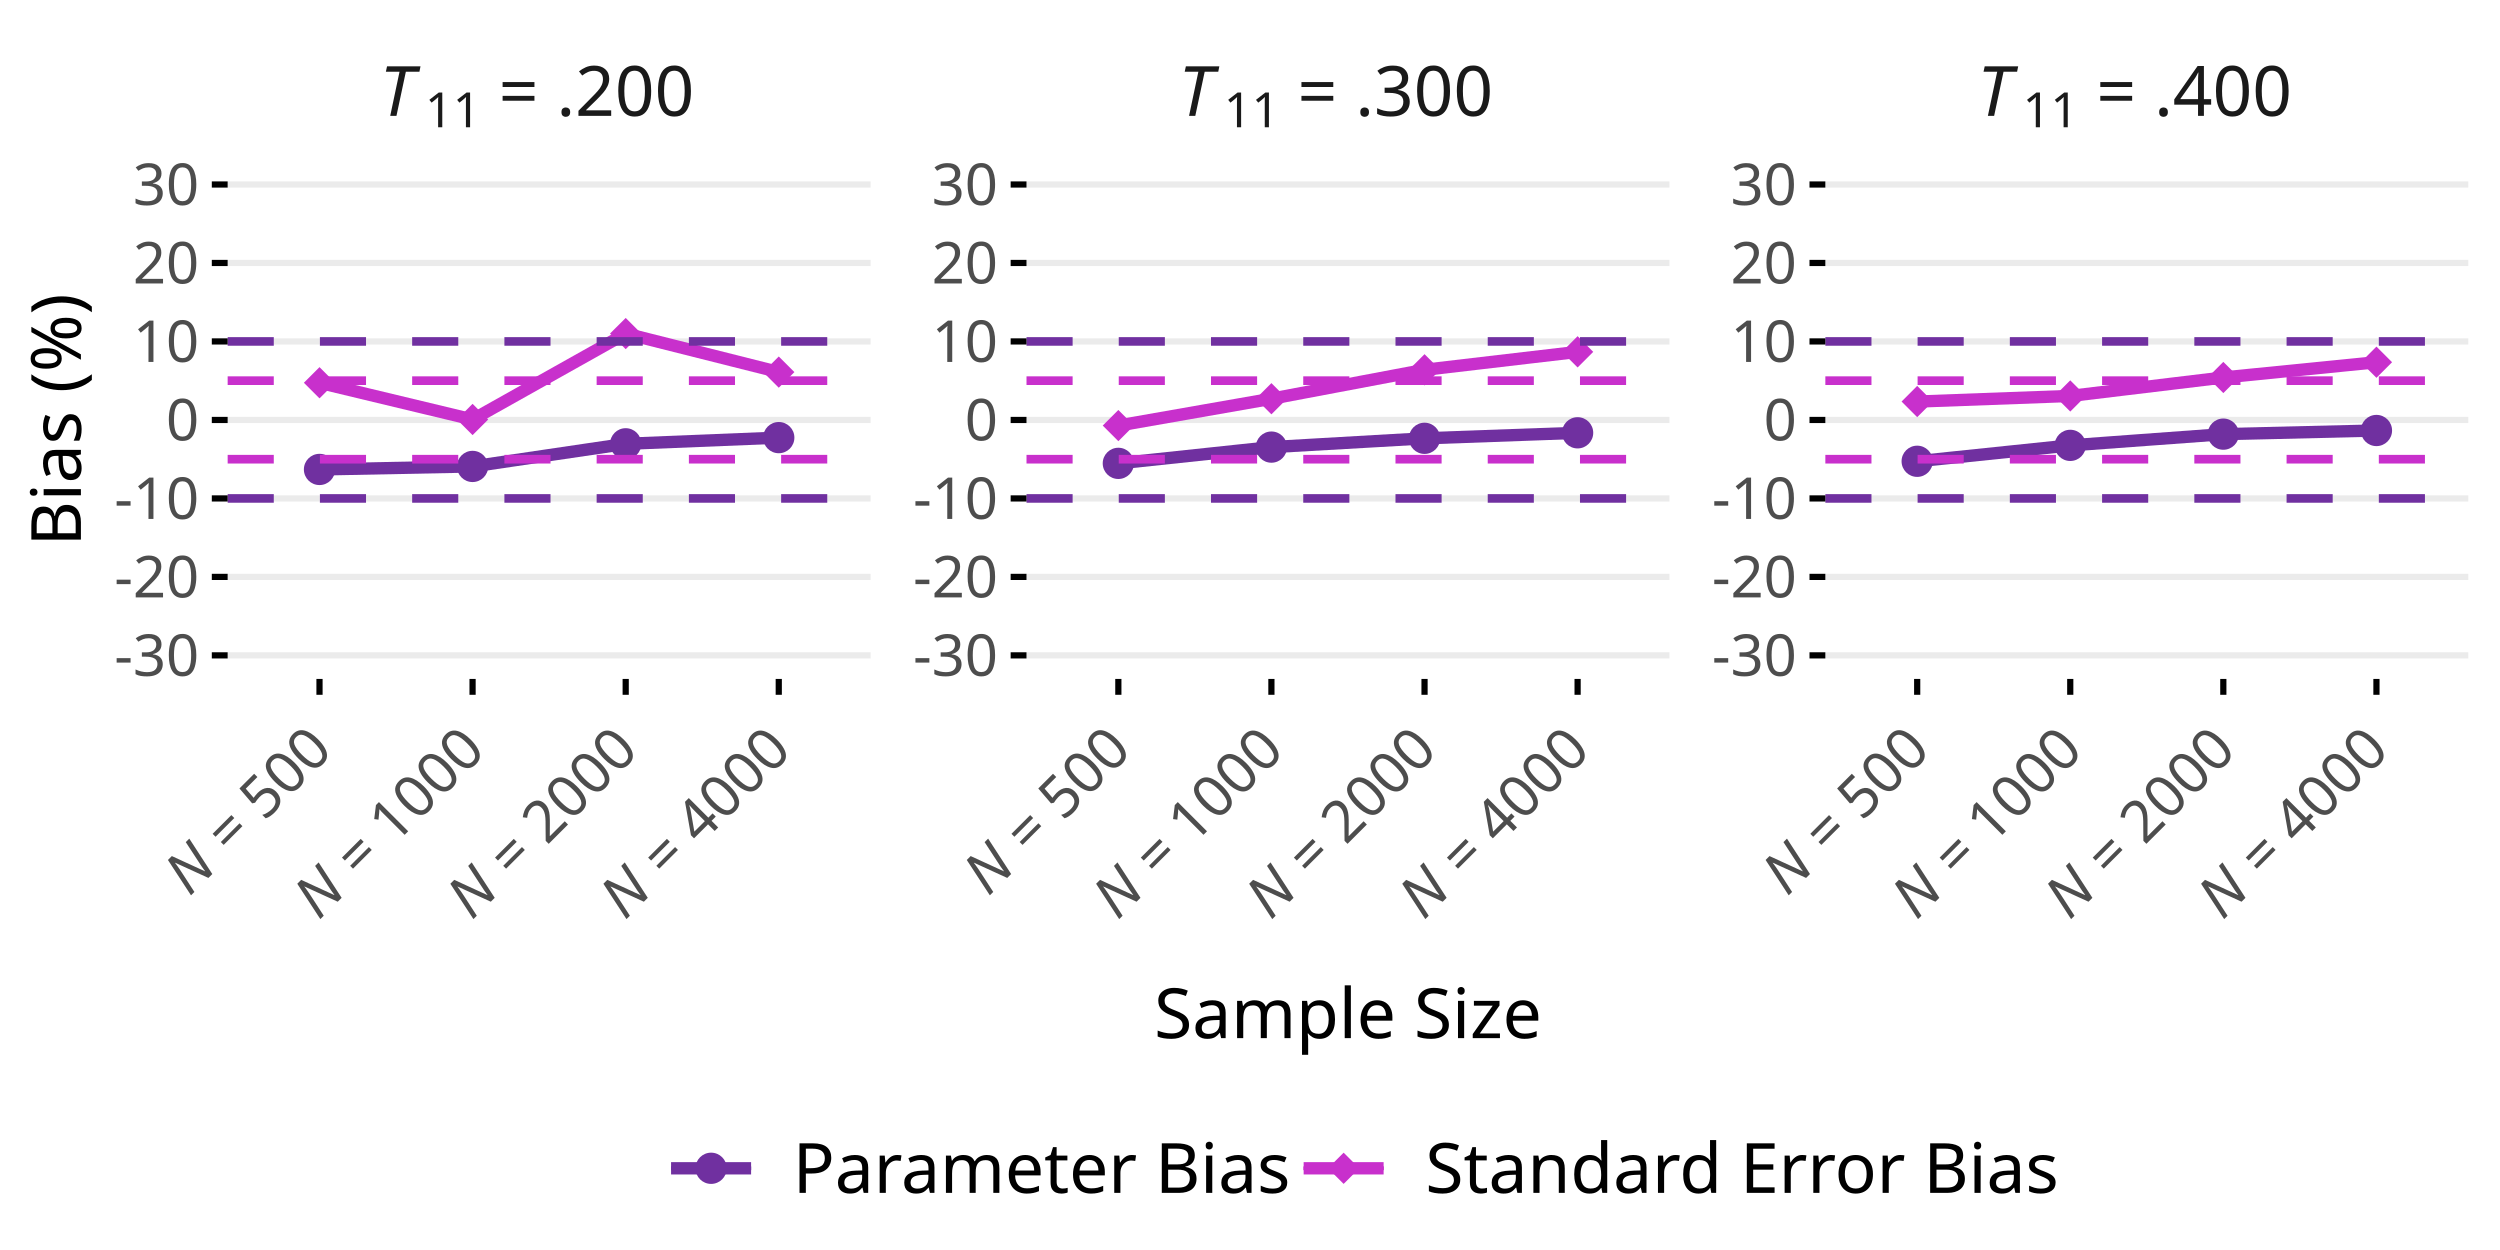
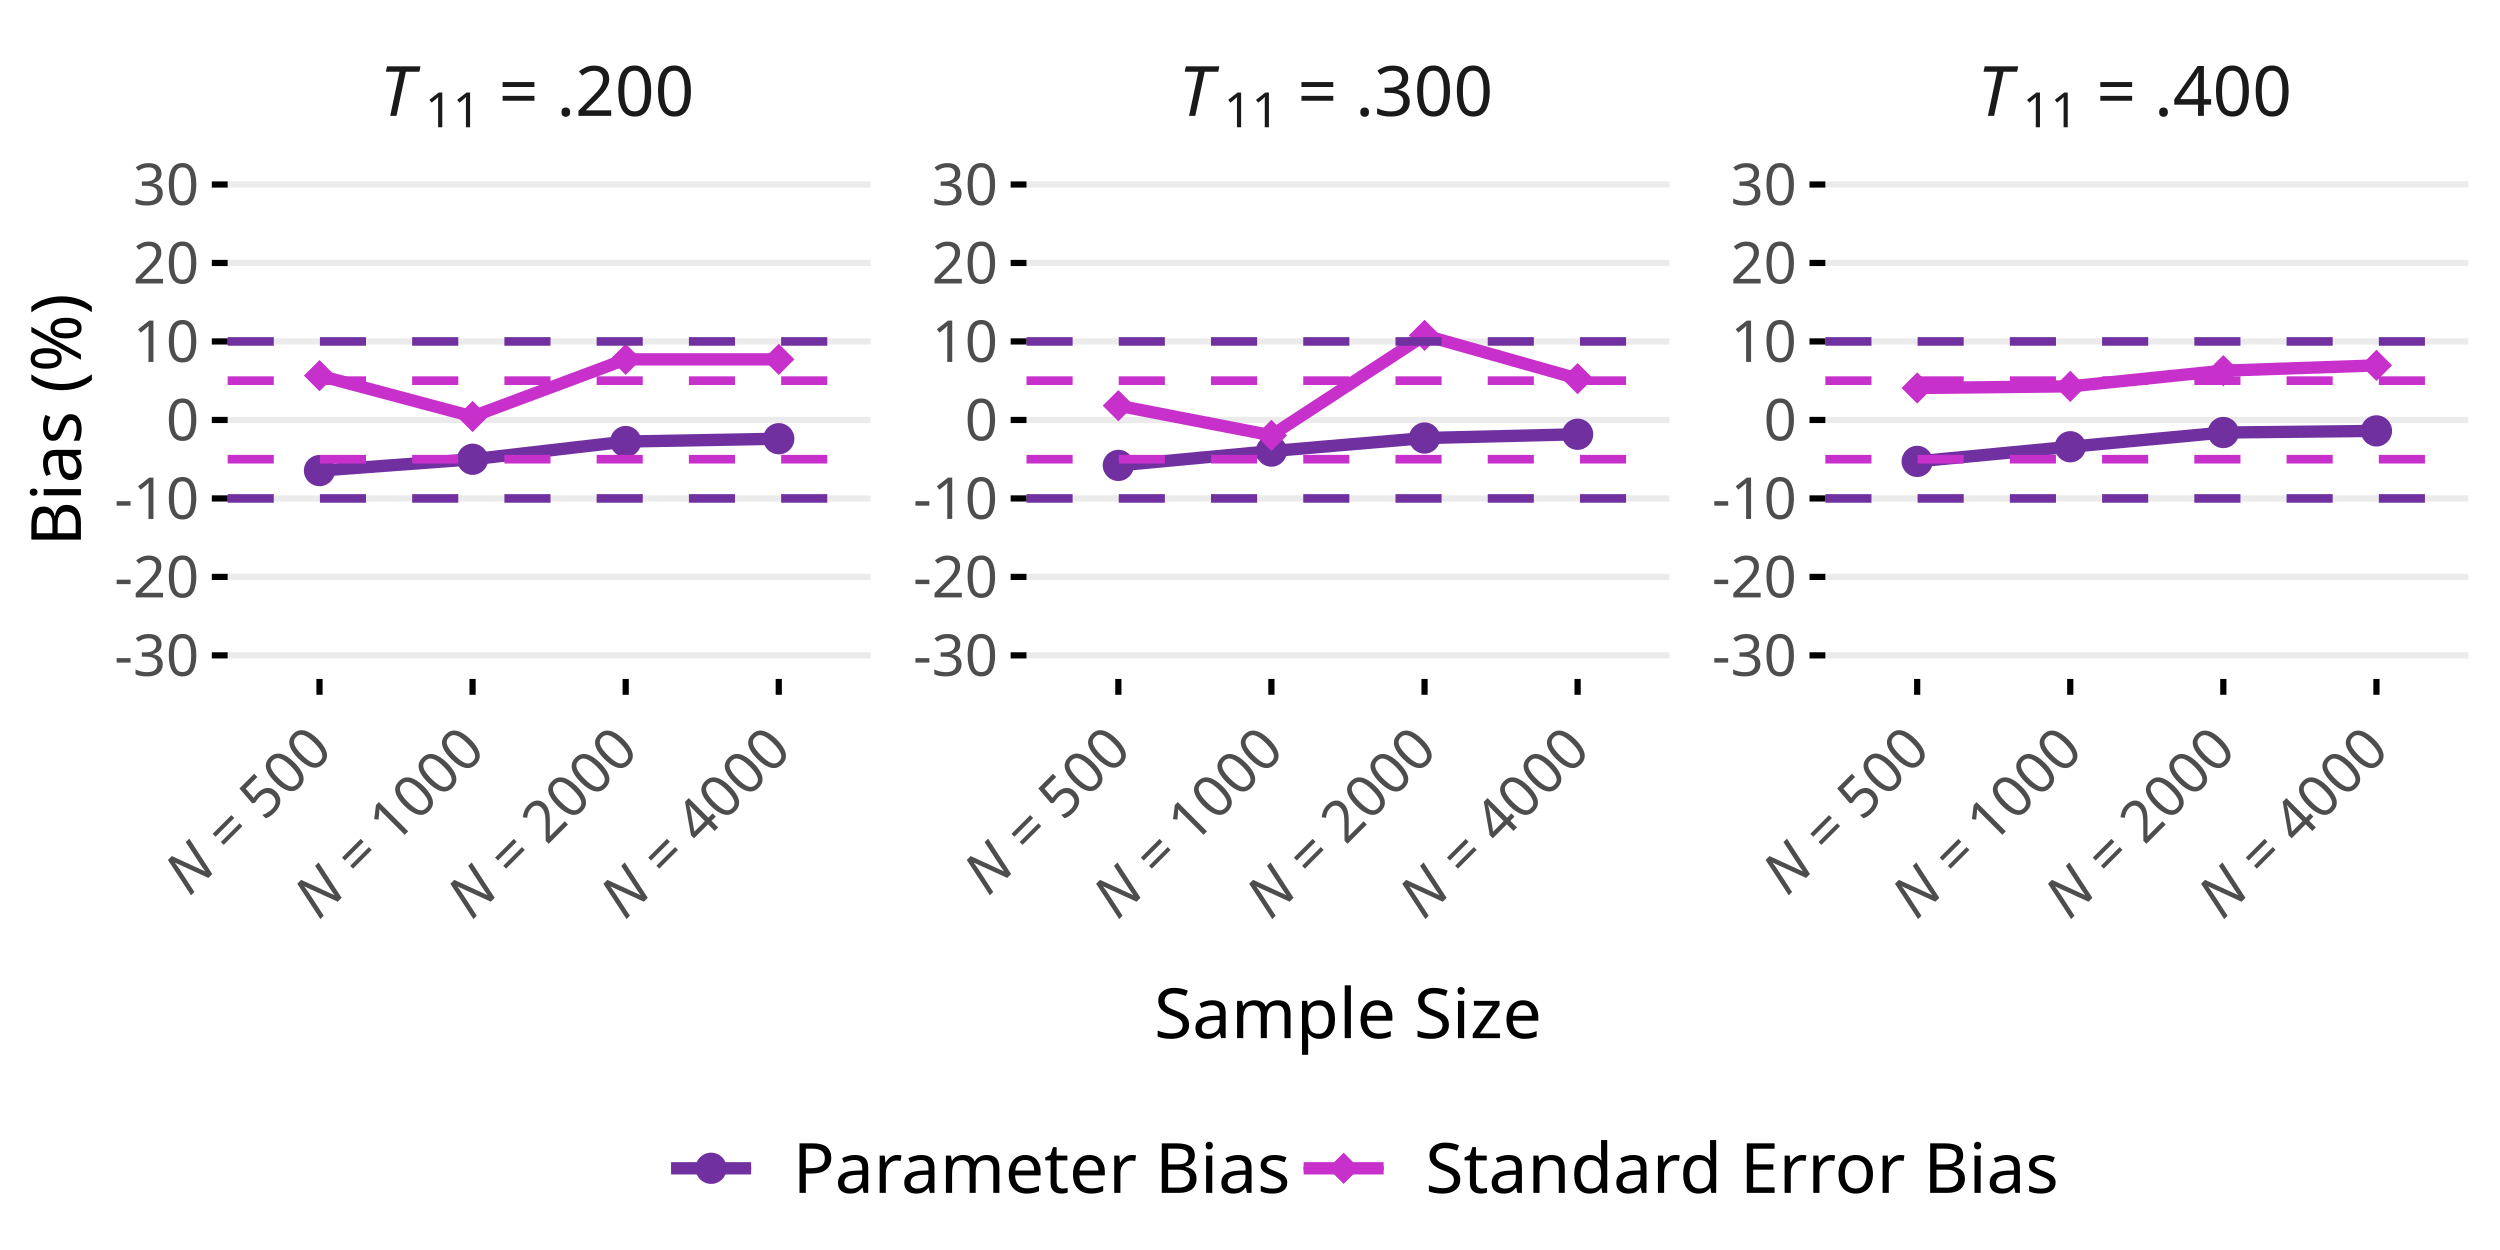
<svg xmlns="http://www.w3.org/2000/svg" class="svglite" width="432.00pt" height="216.00pt" viewBox="0 0 432.00 216.00">
  <defs>
    <style type="text/css">
    .svglite line, .svglite polyline, .svglite polygon, .svglite path, .svglite rect, .svglite circle {
      fill: none;
      stroke: #000000;
      stroke-linecap: round;
      stroke-linejoin: round;
      stroke-miterlimit: 10.00;
    }
    .svglite text {
      white-space: pre;
    }
  </style>
  </defs>
  <rect width="100%" height="100%" style="stroke: none; fill: none;" />
  <defs>
    <clipPath id="cpMC4wMHw0MzIuMDB8MC4wMHwyMTYuMDA=">
      <rect x="0.00" y="0.00" width="432.00" height="216.00" />
    </clipPath>
  </defs>
  <g clip-path="url(#cpMC4wMHw0MzIuMDB8MC4wMHwyMTYuMDA=)">
</g>
  <defs>
    <clipPath id="cpMzkuMzR8MTUwLjQ0fDI3LjgxfDExNy4zMg==">
      <rect x="39.34" y="27.81" width="111.10" height="89.50" />
    </clipPath>
  </defs>
  <g clip-path="url(#cpMzkuMzR8MTUwLjQ0fDI3LjgxfDExNy4zMg==)">
    <polyline points="39.34,113.25 150.44,113.25 " style="stroke-width: 1.07; stroke: #EBEBEB; stroke-linecap: butt;" />
    <polyline points="39.34,99.69 150.44,99.69 " style="stroke-width: 1.07; stroke: #EBEBEB; stroke-linecap: butt;" />
    <polyline points="39.34,86.13 150.44,86.13 " style="stroke-width: 1.07; stroke: #EBEBEB; stroke-linecap: butt;" />
    <polyline points="39.34,72.57 150.44,72.57 " style="stroke-width: 1.07; stroke: #EBEBEB; stroke-linecap: butt;" />
    <polyline points="39.34,59.00 150.44,59.00 " style="stroke-width: 1.07; stroke: #EBEBEB; stroke-linecap: butt;" />
    <polyline points="39.34,45.44 150.44,45.44 " style="stroke-width: 1.07; stroke: #EBEBEB; stroke-linecap: butt;" />
    <polyline points="39.34,31.88 150.44,31.88 " style="stroke-width: 1.07; stroke: #EBEBEB; stroke-linecap: butt;" />
-     <polyline points="55.21,81.12 81.66,80.60 108.12,76.69 134.57,75.62 " style="stroke-width: 2.13; stroke: #7030A0; stroke-linecap: butt;" />
-     <polyline points="55.21,66.14 81.66,72.49 108.12,57.64 134.57,64.30 " style="stroke-width: 2.13; stroke: #C830CC; stroke-linecap: butt;" />
-     <circle cx="81.66" cy="80.60" r="2.70" style="stroke-width: 0.71; stroke: none; fill: #7030A0;" />
-     <circle cx="108.12" cy="76.69" r="2.70" style="stroke-width: 0.71; stroke: none; fill: #7030A0;" />
-     <circle cx="134.57" cy="75.62" r="2.70" style="stroke-width: 0.71; stroke: none; fill: #7030A0;" />
-     <circle cx="55.21" cy="81.12" r="2.70" style="stroke-width: 0.71; stroke: none; fill: #7030A0;" />
-     <polygon points="78.96,72.49 81.66,69.78 84.36,72.49 81.66,75.19 " style="stroke-width: 0.71; stroke: none; fill: #C830CC;" />
-     <polygon points="105.41,57.64 108.12,54.94 110.82,57.64 108.12,60.34 " style="stroke-width: 0.71; stroke: none; fill: #C830CC;" />
-     <polygon points="131.87,64.30 134.57,61.60 137.27,64.30 134.57,67.00 " style="stroke-width: 0.71; stroke: none; fill: #C830CC;" />
-     <polygon points="52.51,66.14 55.21,63.44 57.91,66.14 55.21,68.84 " style="stroke-width: 0.71; stroke: none; fill: #C830CC;" />
+     <polyline points="55.21,81.32 81.66,79.36 108.12,76.30 134.57,75.81 " style="stroke-width: 2.13; stroke: #7030A0; stroke-linecap: butt;" />
+     <polyline points="55.21,64.91 81.66,71.97 108.12,62.10 134.57,62.10 " style="stroke-width: 2.13; stroke: #C830CC; stroke-linecap: butt;" />
+     <circle cx="55.21" cy="81.32" r="2.70" style="stroke-width: 0.71; stroke: none; fill: #7030A0;" />
+     <circle cx="81.66" cy="79.36" r="2.70" style="stroke-width: 0.71; stroke: none; fill: #7030A0;" />
+     <circle cx="108.12" cy="76.30" r="2.70" style="stroke-width: 0.71; stroke: none; fill: #7030A0;" />
+     <circle cx="134.57" cy="75.81" r="2.70" style="stroke-width: 0.71; stroke: none; fill: #7030A0;" />
+     <polygon points="52.51,64.91 55.21,62.21 57.91,64.91 55.21,67.62 " style="stroke-width: 0.71; stroke: none; fill: #C830CC;" />
+     <polygon points="78.96,71.97 81.66,69.27 84.36,71.97 81.66,74.67 " style="stroke-width: 0.71; stroke: none; fill: #C830CC;" />
+     <polygon points="105.41,62.10 108.12,59.40 110.82,62.10 108.12,64.80 " style="stroke-width: 0.71; stroke: none; fill: #C830CC;" />
+     <polygon points="131.87,62.10 134.57,59.40 137.27,62.10 134.57,64.80 " style="stroke-width: 0.71; stroke: none; fill: #C830CC;" />
    <line x1="39.34" y1="86.13" x2="150.44" y2="86.13" style="stroke-width: 1.49; stroke: #7030A0; stroke-dasharray: 7.97,7.97; stroke-linecap: butt;" />
    <line x1="39.34" y1="59.00" x2="150.44" y2="59.00" style="stroke-width: 1.49; stroke: #7030A0; stroke-dasharray: 7.97,7.97; stroke-linecap: butt;" />
    <line x1="39.34" y1="79.35" x2="150.44" y2="79.35" style="stroke-width: 1.49; stroke: #C830CC; stroke-dasharray: 7.97,7.97; stroke-linecap: butt;" />
    <line x1="39.34" y1="65.78" x2="150.44" y2="65.78" style="stroke-width: 1.49; stroke: #C830CC; stroke-dasharray: 7.97,7.97; stroke-linecap: butt;" />
  </g>
  <g clip-path="url(#cpMC4wMHw0MzIuMDB8MC4wMHwyMTYuMDA=)">
</g>
  <defs>
    <clipPath id="cpMTc3LjM4fDI4OC40OHwyNy44MXwxMTcuMzI=">
      <rect x="177.38" y="27.81" width="111.10" height="89.50" />
    </clipPath>
  </defs>
  <g clip-path="url(#cpMTc3LjM4fDI4OC40OHwyNy44MXwxMTcuMzI=)">
    <polyline points="177.38,113.25 288.48,113.25 " style="stroke-width: 1.07; stroke: #EBEBEB; stroke-linecap: butt;" />
    <polyline points="177.38,99.69 288.48,99.69 " style="stroke-width: 1.07; stroke: #EBEBEB; stroke-linecap: butt;" />
    <polyline points="177.38,86.13 288.48,86.13 " style="stroke-width: 1.07; stroke: #EBEBEB; stroke-linecap: butt;" />
    <polyline points="177.38,72.57 288.48,72.57 " style="stroke-width: 1.07; stroke: #EBEBEB; stroke-linecap: butt;" />
    <polyline points="177.38,59.00 288.48,59.00 " style="stroke-width: 1.07; stroke: #EBEBEB; stroke-linecap: butt;" />
    <polyline points="177.38,45.44 288.48,45.44 " style="stroke-width: 1.07; stroke: #EBEBEB; stroke-linecap: butt;" />
    <polyline points="177.38,31.88 288.48,31.88 " style="stroke-width: 1.07; stroke: #EBEBEB; stroke-linecap: butt;" />
-     <polyline points="193.25,80.07 219.70,77.26 246.16,75.74 272.61,74.79 " style="stroke-width: 2.13; stroke: #7030A0; stroke-linecap: butt;" />
-     <polyline points="193.25,73.54 219.70,68.90 246.16,63.90 272.61,60.80 " style="stroke-width: 2.13; stroke: #C830CC; stroke-linecap: butt;" />
-     <circle cx="219.70" cy="77.26" r="2.70" style="stroke-width: 0.71; stroke: none; fill: #7030A0;" />
-     <circle cx="246.16" cy="75.74" r="2.70" style="stroke-width: 0.71; stroke: none; fill: #7030A0;" />
-     <circle cx="272.61" cy="74.79" r="2.70" style="stroke-width: 0.71; stroke: none; fill: #7030A0;" />
-     <circle cx="193.25" cy="80.07" r="2.70" style="stroke-width: 0.71; stroke: none; fill: #7030A0;" />
-     <polygon points="217.00,68.90 219.70,66.20 222.40,68.90 219.70,71.60 " style="stroke-width: 0.71; stroke: none; fill: #C830CC;" />
-     <polygon points="243.45,63.90 246.16,61.20 248.86,63.90 246.16,66.61 " style="stroke-width: 0.71; stroke: none; fill: #C830CC;" />
-     <polygon points="269.91,60.80 272.61,58.09 275.31,60.80 272.61,63.50 " style="stroke-width: 0.71; stroke: none; fill: #C830CC;" />
-     <polygon points="190.55,73.54 193.25,70.84 195.95,73.54 193.25,76.24 " style="stroke-width: 0.71; stroke: none; fill: #C830CC;" />
+     <polyline points="193.25,80.42 219.70,77.95 246.16,75.69 272.61,75.04 " style="stroke-width: 2.13; stroke: #7030A0; stroke-linecap: butt;" />
+     <polyline points="193.25,70.10 219.70,75.23 246.16,57.95 272.61,65.43 " style="stroke-width: 2.13; stroke: #C830CC; stroke-linecap: butt;" />
+     <circle cx="193.25" cy="80.42" r="2.70" style="stroke-width: 0.71; stroke: none; fill: #7030A0;" />
+     <circle cx="219.70" cy="77.95" r="2.70" style="stroke-width: 0.71; stroke: none; fill: #7030A0;" />
+     <circle cx="246.16" cy="75.69" r="2.70" style="stroke-width: 0.71; stroke: none; fill: #7030A0;" />
+     <circle cx="272.61" cy="75.04" r="2.70" style="stroke-width: 0.71; stroke: none; fill: #7030A0;" />
+     <polygon points="190.55,70.10 193.25,67.40 195.95,70.10 193.25,72.80 " style="stroke-width: 0.71; stroke: none; fill: #C830CC;" />
+     <polygon points="217.00,75.23 219.70,72.53 222.40,75.23 219.70,77.93 " style="stroke-width: 0.71; stroke: none; fill: #C830CC;" />
+     <polygon points="243.45,57.95 246.16,55.25 248.86,57.95 246.16,60.65 " style="stroke-width: 0.71; stroke: none; fill: #C830CC;" />
+     <polygon points="269.91,65.43 272.61,62.73 275.31,65.43 272.61,68.13 " style="stroke-width: 0.71; stroke: none; fill: #C830CC;" />
    <line x1="177.38" y1="86.13" x2="288.48" y2="86.13" style="stroke-width: 1.49; stroke: #7030A0; stroke-dasharray: 7.97,7.97; stroke-linecap: butt;" />
    <line x1="177.38" y1="59.00" x2="288.48" y2="59.00" style="stroke-width: 1.49; stroke: #7030A0; stroke-dasharray: 7.97,7.97; stroke-linecap: butt;" />
    <line x1="177.38" y1="79.35" x2="288.48" y2="79.35" style="stroke-width: 1.49; stroke: #C830CC; stroke-dasharray: 7.97,7.97; stroke-linecap: butt;" />
    <line x1="177.38" y1="65.78" x2="288.48" y2="65.78" style="stroke-width: 1.49; stroke: #C830CC; stroke-dasharray: 7.97,7.97; stroke-linecap: butt;" />
  </g>
  <g clip-path="url(#cpMC4wMHw0MzIuMDB8MC4wMHwyMTYuMDA=)">
</g>
  <defs>
    <clipPath id="cpMzE1LjQyfDQyNi41MnwyNy44MXwxMTcuMzI=">
      <rect x="315.42" y="27.81" width="111.10" height="89.50" />
    </clipPath>
  </defs>
  <g clip-path="url(#cpMzE1LjQyfDQyNi41MnwyNy44MXwxMTcuMzI=)">
    <polyline points="315.42,113.25 426.52,113.25 " style="stroke-width: 1.07; stroke: #EBEBEB; stroke-linecap: butt;" />
    <polyline points="315.42,99.69 426.52,99.69 " style="stroke-width: 1.07; stroke: #EBEBEB; stroke-linecap: butt;" />
    <polyline points="315.42,86.13 426.52,86.13 " style="stroke-width: 1.07; stroke: #EBEBEB; stroke-linecap: butt;" />
    <polyline points="315.42,72.57 426.52,72.57 " style="stroke-width: 1.07; stroke: #EBEBEB; stroke-linecap: butt;" />
    <polyline points="315.42,59.00 426.52,59.00 " style="stroke-width: 1.07; stroke: #EBEBEB; stroke-linecap: butt;" />
    <polyline points="315.42,45.44 426.52,45.44 " style="stroke-width: 1.07; stroke: #EBEBEB; stroke-linecap: butt;" />
    <polyline points="315.42,31.88 426.52,31.88 " style="stroke-width: 1.07; stroke: #EBEBEB; stroke-linecap: butt;" />
-     <polyline points="331.29,79.71 357.74,76.96 384.19,75.02 410.65,74.39 " style="stroke-width: 2.13; stroke: #7030A0; stroke-linecap: butt;" />
-     <polyline points="331.29,69.39 357.74,68.42 384.19,65.23 410.65,62.59 " style="stroke-width: 2.13; stroke: #C830CC; stroke-linecap: butt;" />
-     <circle cx="357.74" cy="76.96" r="2.70" style="stroke-width: 0.71; stroke: none; fill: #7030A0;" />
-     <circle cx="384.19" cy="75.02" r="2.70" style="stroke-width: 0.71; stroke: none; fill: #7030A0;" />
-     <circle cx="410.65" cy="74.39" r="2.70" style="stroke-width: 0.71; stroke: none; fill: #7030A0;" />
-     <circle cx="331.29" cy="79.71" r="2.70" style="stroke-width: 0.71; stroke: none; fill: #7030A0;" />
-     <polygon points="355.04,68.42 357.74,65.72 360.44,68.42 357.74,71.12 " style="stroke-width: 0.71; stroke: none; fill: #C830CC;" />
-     <polygon points="381.49,65.23 384.19,62.53 386.90,65.23 384.19,67.93 " style="stroke-width: 0.71; stroke: none; fill: #C830CC;" />
-     <polygon points="407.95,62.59 410.65,59.89 413.35,62.59 410.65,65.29 " style="stroke-width: 0.71; stroke: none; fill: #C830CC;" />
-     <polygon points="328.59,69.39 331.29,66.68 333.99,69.39 331.29,72.09 " style="stroke-width: 0.71; stroke: none; fill: #C830CC;" />
+     <polyline points="331.29,79.73 357.74,77.20 384.19,74.74 410.65,74.46 " style="stroke-width: 2.13; stroke: #7030A0; stroke-linecap: butt;" />
+     <polyline points="331.29,67.04 357.74,66.76 384.19,64.05 410.65,63.14 " style="stroke-width: 2.13; stroke: #C830CC; stroke-linecap: butt;" />
+     <circle cx="331.29" cy="79.73" r="2.70" style="stroke-width: 0.71; stroke: none; fill: #7030A0;" />
+     <circle cx="357.74" cy="77.20" r="2.70" style="stroke-width: 0.71; stroke: none; fill: #7030A0;" />
+     <circle cx="384.19" cy="74.74" r="2.70" style="stroke-width: 0.71; stroke: none; fill: #7030A0;" />
+     <circle cx="410.65" cy="74.46" r="2.70" style="stroke-width: 0.71; stroke: none; fill: #7030A0;" />
+     <polygon points="328.59,67.04 331.29,64.34 333.99,67.04 331.29,69.74 " style="stroke-width: 0.71; stroke: none; fill: #C830CC;" />
+     <polygon points="355.04,66.76 357.74,64.06 360.44,66.76 357.74,69.47 " style="stroke-width: 0.71; stroke: none; fill: #C830CC;" />
+     <polygon points="381.49,64.05 384.19,61.35 386.90,64.05 384.19,66.76 " style="stroke-width: 0.71; stroke: none; fill: #C830CC;" />
+     <polygon points="407.95,63.14 410.65,60.43 413.35,63.14 410.65,65.84 " style="stroke-width: 0.71; stroke: none; fill: #C830CC;" />
    <line x1="315.42" y1="86.13" x2="426.52" y2="86.13" style="stroke-width: 1.49; stroke: #7030A0; stroke-dasharray: 7.97,7.97; stroke-linecap: butt;" />
    <line x1="315.42" y1="59.00" x2="426.52" y2="59.00" style="stroke-width: 1.49; stroke: #7030A0; stroke-dasharray: 7.97,7.97; stroke-linecap: butt;" />
    <line x1="315.42" y1="79.35" x2="426.52" y2="79.35" style="stroke-width: 1.49; stroke: #C830CC; stroke-dasharray: 7.97,7.97; stroke-linecap: butt;" />
    <line x1="315.42" y1="65.78" x2="426.52" y2="65.78" style="stroke-width: 1.49; stroke: #C830CC; stroke-dasharray: 7.97,7.97; stroke-linecap: butt;" />
  </g>
  <g clip-path="url(#cpMC4wMHw0MzIuMDB8MC4wMHwyMTYuMDA=)">
</g>
  <defs>
    <clipPath id="cpMzkuMzR8MTUwLjQ0fDUuNDh8MjcuODE=">
      <rect x="39.34" y="5.48" width="111.10" height="22.33" />
    </clipPath>
  </defs>
  <g clip-path="url(#cpMzkuMzR8MTUwLjQ0fDUuNDh8MjcuODE=)">
    <text x="65.60" y="20.02" style="font-size: 12.00px; font-style: italic;fill: #1A1A1A; font-family: &quot;Avenir Next&quot;;" textLength="6.57px" lengthAdjust="spacingAndGlyphs">T</text>
    <text x="73.44" y="21.99" style="font-size: 8.40px;fill: #1A1A1A; font-family: &quot;Avenir Next&quot;;" textLength="9.73px" lengthAdjust="spacingAndGlyphs">11</text>
    <text x="83.18" y="20.02" style="font-size: 12.00px;fill: #1A1A1A; font-family: &quot;Symbol&quot;;" textLength="3.00px" lengthAdjust="spacingAndGlyphs"> </text>
    <text x="86.18" y="20.02" style="font-size: 12.00px;fill: #1A1A1A; font-family: &quot;Avenir Next&quot;;" textLength="38.00px" lengthAdjust="spacingAndGlyphs"> = .200</text>
  </g>
  <g clip-path="url(#cpMC4wMHw0MzIuMDB8MC4wMHwyMTYuMDA=)">
</g>
  <defs>
    <clipPath id="cpMTc3LjM4fDI4OC40OHw1LjQ4fDI3Ljgx">
      <rect x="177.38" y="5.48" width="111.10" height="22.33" />
    </clipPath>
  </defs>
  <g clip-path="url(#cpMTc3LjM4fDI4OC40OHw1LjQ4fDI3Ljgx)">
    <text x="203.64" y="20.02" style="font-size: 12.00px; font-style: italic;fill: #1A1A1A; font-family: &quot;Avenir Next&quot;;" textLength="6.57px" lengthAdjust="spacingAndGlyphs">T</text>
    <text x="211.48" y="21.99" style="font-size: 8.40px;fill: #1A1A1A; font-family: &quot;Avenir Next&quot;;" textLength="9.73px" lengthAdjust="spacingAndGlyphs">11</text>
    <text x="221.21" y="20.02" style="font-size: 12.00px;fill: #1A1A1A; font-family: &quot;Symbol&quot;;" textLength="3.00px" lengthAdjust="spacingAndGlyphs"> </text>
    <text x="224.22" y="20.02" style="font-size: 12.00px;fill: #1A1A1A; font-family: &quot;Avenir Next&quot;;" textLength="38.00px" lengthAdjust="spacingAndGlyphs"> = .300</text>
  </g>
  <g clip-path="url(#cpMC4wMHw0MzIuMDB8MC4wMHwyMTYuMDA=)">
</g>
  <defs>
    <clipPath id="cpMzE1LjQyfDQyNi41Mnw1LjQ4fDI3Ljgx">
      <rect x="315.42" y="5.48" width="111.10" height="22.33" />
    </clipPath>
  </defs>
  <g clip-path="url(#cpMzE1LjQyfDQyNi41Mnw1LjQ4fDI3Ljgx)">
    <text x="341.68" y="20.02" style="font-size: 12.00px; font-style: italic;fill: #1A1A1A; font-family: &quot;Avenir Next&quot;;" textLength="6.57px" lengthAdjust="spacingAndGlyphs">T</text>
    <text x="349.52" y="21.99" style="font-size: 8.40px;fill: #1A1A1A; font-family: &quot;Avenir Next&quot;;" textLength="9.73px" lengthAdjust="spacingAndGlyphs">11</text>
    <text x="359.25" y="20.02" style="font-size: 12.00px;fill: #1A1A1A; font-family: &quot;Symbol&quot;;" textLength="3.00px" lengthAdjust="spacingAndGlyphs"> </text>
    <text x="362.26" y="20.02" style="font-size: 12.00px;fill: #1A1A1A; font-family: &quot;Avenir Next&quot;;" textLength="38.00px" lengthAdjust="spacingAndGlyphs"> = .400</text>
  </g>
  <g clip-path="url(#cpMC4wMHw0MzIuMDB8MC4wMHwyMTYuMDA=)">
    <polyline points="55.21,120.06 55.21,117.32 " style="stroke-width: 1.07; stroke-linecap: butt;" />
    <polyline points="81.66,120.06 81.66,117.32 " style="stroke-width: 1.07; stroke-linecap: butt;" />
    <polyline points="108.12,120.06 108.12,117.32 " style="stroke-width: 1.07; stroke-linecap: butt;" />
    <polyline points="134.57,120.06 134.57,117.32 " style="stroke-width: 1.07; stroke-linecap: butt;" />
    <text transform="translate(32.72,155.00) rotate(-45)" style="font-size: 10.00px; font-style: italic;fill: #4D4D4D; font-family: &quot;Avenir Next&quot;;" textLength="7.50px" lengthAdjust="spacingAndGlyphs">N</text>
    <text transform="translate(38.02,149.70) rotate(-45)" style="font-size: 10.00px;fill: #4D4D4D; font-family: &quot;Symbol&quot;;" textLength="2.50px" lengthAdjust="spacingAndGlyphs"> </text>
    <text transform="translate(39.79,147.93) rotate(-45)" style="font-size: 10.00px;fill: #4D4D4D; font-family: &quot;Avenir Next&quot;;" textLength="29.07px" lengthAdjust="spacingAndGlyphs"> = 500</text>
    <text transform="translate(55.07,159.11) rotate(-45)" style="font-size: 10.00px; font-style: italic;fill: #4D4D4D; font-family: &quot;Avenir Next&quot;;" textLength="7.50px" lengthAdjust="spacingAndGlyphs">N</text>
    <text transform="translate(60.37,153.80) rotate(-45)" style="font-size: 10.00px;fill: #4D4D4D; font-family: &quot;Symbol&quot;;" textLength="2.50px" lengthAdjust="spacingAndGlyphs"> </text>
    <text transform="translate(62.14,152.04) rotate(-45)" style="font-size: 10.00px;fill: #4D4D4D; font-family: &quot;Avenir Next&quot;;" textLength="34.87px" lengthAdjust="spacingAndGlyphs"> = 1000</text>
    <text transform="translate(81.52,159.11) rotate(-45)" style="font-size: 10.00px; font-style: italic;fill: #4D4D4D; font-family: &quot;Avenir Next&quot;;" textLength="7.50px" lengthAdjust="spacingAndGlyphs">N</text>
    <text transform="translate(86.82,153.80) rotate(-45)" style="font-size: 10.00px;fill: #4D4D4D; font-family: &quot;Symbol&quot;;" textLength="2.50px" lengthAdjust="spacingAndGlyphs"> </text>
    <text transform="translate(88.59,152.04) rotate(-45)" style="font-size: 10.00px;fill: #4D4D4D; font-family: &quot;Avenir Next&quot;;" textLength="34.87px" lengthAdjust="spacingAndGlyphs"> = 2000</text>
    <text transform="translate(107.97,159.11) rotate(-45)" style="font-size: 10.00px; font-style: italic;fill: #4D4D4D; font-family: &quot;Avenir Next&quot;;" textLength="7.50px" lengthAdjust="spacingAndGlyphs">N</text>
    <text transform="translate(113.28,153.80) rotate(-45)" style="font-size: 10.00px;fill: #4D4D4D; font-family: &quot;Symbol&quot;;" textLength="2.50px" lengthAdjust="spacingAndGlyphs"> </text>
    <text transform="translate(115.05,152.04) rotate(-45)" style="font-size: 10.00px;fill: #4D4D4D; font-family: &quot;Avenir Next&quot;;" textLength="34.87px" lengthAdjust="spacingAndGlyphs"> = 4000</text>
    <polyline points="193.25,120.06 193.25,117.32 " style="stroke-width: 1.07; stroke-linecap: butt;" />
    <polyline points="219.70,120.06 219.70,117.32 " style="stroke-width: 1.07; stroke-linecap: butt;" />
    <polyline points="246.16,120.06 246.16,117.32 " style="stroke-width: 1.07; stroke-linecap: butt;" />
    <polyline points="272.61,120.06 272.61,117.32 " style="stroke-width: 1.07; stroke-linecap: butt;" />
    <text transform="translate(170.76,155.00) rotate(-45)" style="font-size: 10.00px; font-style: italic;fill: #4D4D4D; font-family: &quot;Avenir Next&quot;;" textLength="7.50px" lengthAdjust="spacingAndGlyphs">N</text>
    <text transform="translate(176.06,149.70) rotate(-45)" style="font-size: 10.00px;fill: #4D4D4D; font-family: &quot;Symbol&quot;;" textLength="2.50px" lengthAdjust="spacingAndGlyphs"> </text>
    <text transform="translate(177.83,147.93) rotate(-45)" style="font-size: 10.00px;fill: #4D4D4D; font-family: &quot;Avenir Next&quot;;" textLength="29.07px" lengthAdjust="spacingAndGlyphs"> = 500</text>
    <text transform="translate(193.11,159.11) rotate(-45)" style="font-size: 10.00px; font-style: italic;fill: #4D4D4D; font-family: &quot;Avenir Next&quot;;" textLength="7.50px" lengthAdjust="spacingAndGlyphs">N</text>
    <text transform="translate(198.41,153.80) rotate(-45)" style="font-size: 10.00px;fill: #4D4D4D; font-family: &quot;Symbol&quot;;" textLength="2.50px" lengthAdjust="spacingAndGlyphs"> </text>
    <text transform="translate(200.18,152.04) rotate(-45)" style="font-size: 10.00px;fill: #4D4D4D; font-family: &quot;Avenir Next&quot;;" textLength="34.87px" lengthAdjust="spacingAndGlyphs"> = 1000</text>
    <text transform="translate(219.56,159.11) rotate(-45)" style="font-size: 10.00px; font-style: italic;fill: #4D4D4D; font-family: &quot;Avenir Next&quot;;" textLength="7.50px" lengthAdjust="spacingAndGlyphs">N</text>
    <text transform="translate(224.86,153.80) rotate(-45)" style="font-size: 10.00px;fill: #4D4D4D; font-family: &quot;Symbol&quot;;" textLength="2.50px" lengthAdjust="spacingAndGlyphs"> </text>
    <text transform="translate(226.63,152.04) rotate(-45)" style="font-size: 10.00px;fill: #4D4D4D; font-family: &quot;Avenir Next&quot;;" textLength="34.87px" lengthAdjust="spacingAndGlyphs"> = 2000</text>
    <text transform="translate(246.01,159.11) rotate(-45)" style="font-size: 10.00px; font-style: italic;fill: #4D4D4D; font-family: &quot;Avenir Next&quot;;" textLength="7.50px" lengthAdjust="spacingAndGlyphs">N</text>
    <text transform="translate(251.32,153.80) rotate(-45)" style="font-size: 10.00px;fill: #4D4D4D; font-family: &quot;Symbol&quot;;" textLength="2.50px" lengthAdjust="spacingAndGlyphs"> </text>
    <text transform="translate(253.08,152.04) rotate(-45)" style="font-size: 10.00px;fill: #4D4D4D; font-family: &quot;Avenir Next&quot;;" textLength="34.87px" lengthAdjust="spacingAndGlyphs"> = 4000</text>
    <polyline points="331.29,120.06 331.29,117.32 " style="stroke-width: 1.07; stroke-linecap: butt;" />
    <polyline points="357.74,120.06 357.74,117.32 " style="stroke-width: 1.07; stroke-linecap: butt;" />
    <polyline points="384.19,120.06 384.19,117.32 " style="stroke-width: 1.07; stroke-linecap: butt;" />
    <polyline points="410.65,120.06 410.65,117.32 " style="stroke-width: 1.07; stroke-linecap: butt;" />
    <text transform="translate(308.80,155.00) rotate(-45)" style="font-size: 10.00px; font-style: italic;fill: #4D4D4D; font-family: &quot;Avenir Next&quot;;" textLength="7.50px" lengthAdjust="spacingAndGlyphs">N</text>
    <text transform="translate(314.10,149.70) rotate(-45)" style="font-size: 10.00px;fill: #4D4D4D; font-family: &quot;Symbol&quot;;" textLength="2.50px" lengthAdjust="spacingAndGlyphs"> </text>
    <text transform="translate(315.87,147.93) rotate(-45)" style="font-size: 10.00px;fill: #4D4D4D; font-family: &quot;Avenir Next&quot;;" textLength="29.07px" lengthAdjust="spacingAndGlyphs"> = 500</text>
    <text transform="translate(331.15,159.11) rotate(-45)" style="font-size: 10.00px; font-style: italic;fill: #4D4D4D; font-family: &quot;Avenir Next&quot;;" textLength="7.50px" lengthAdjust="spacingAndGlyphs">N</text>
    <text transform="translate(336.45,153.80) rotate(-45)" style="font-size: 10.00px;fill: #4D4D4D; font-family: &quot;Symbol&quot;;" textLength="2.50px" lengthAdjust="spacingAndGlyphs"> </text>
    <text transform="translate(338.22,152.04) rotate(-45)" style="font-size: 10.00px;fill: #4D4D4D; font-family: &quot;Avenir Next&quot;;" textLength="34.87px" lengthAdjust="spacingAndGlyphs"> = 1000</text>
    <text transform="translate(357.60,159.11) rotate(-45)" style="font-size: 10.00px; font-style: italic;fill: #4D4D4D; font-family: &quot;Avenir Next&quot;;" textLength="7.50px" lengthAdjust="spacingAndGlyphs">N</text>
    <text transform="translate(362.90,153.80) rotate(-45)" style="font-size: 10.00px;fill: #4D4D4D; font-family: &quot;Symbol&quot;;" textLength="2.50px" lengthAdjust="spacingAndGlyphs"> </text>
    <text transform="translate(364.67,152.04) rotate(-45)" style="font-size: 10.00px;fill: #4D4D4D; font-family: &quot;Avenir Next&quot;;" textLength="34.87px" lengthAdjust="spacingAndGlyphs"> = 2000</text>
    <text transform="translate(384.05,159.11) rotate(-45)" style="font-size: 10.00px; font-style: italic;fill: #4D4D4D; font-family: &quot;Avenir Next&quot;;" textLength="7.50px" lengthAdjust="spacingAndGlyphs">N</text>
    <text transform="translate(389.36,153.80) rotate(-45)" style="font-size: 10.00px;fill: #4D4D4D; font-family: &quot;Symbol&quot;;" textLength="2.50px" lengthAdjust="spacingAndGlyphs"> </text>
    <text transform="translate(391.12,152.04) rotate(-45)" style="font-size: 10.00px;fill: #4D4D4D; font-family: &quot;Avenir Next&quot;;" textLength="34.87px" lengthAdjust="spacingAndGlyphs"> = 4000</text>
    <text x="310.48" y="116.79" text-anchor="end" style="font-size: 10.00px;fill: #4D4D4D; font-family: &quot;Avenir Next&quot;;" textLength="14.80px" lengthAdjust="spacingAndGlyphs">-30</text>
    <text x="310.48" y="103.23" text-anchor="end" style="font-size: 10.00px;fill: #4D4D4D; font-family: &quot;Avenir Next&quot;;" textLength="14.80px" lengthAdjust="spacingAndGlyphs">-20</text>
    <text x="310.48" y="89.67" text-anchor="end" style="font-size: 10.00px;fill: #4D4D4D; font-family: &quot;Avenir Next&quot;;" textLength="14.80px" lengthAdjust="spacingAndGlyphs">-10</text>
    <text x="310.48" y="76.10" text-anchor="end" style="font-size: 10.00px;fill: #4D4D4D; font-family: &quot;Avenir Next&quot;;" textLength="5.80px" lengthAdjust="spacingAndGlyphs">0</text>
    <text x="310.48" y="62.54" text-anchor="end" style="font-size: 10.00px;fill: #4D4D4D; font-family: &quot;Avenir Next&quot;;" textLength="11.61px" lengthAdjust="spacingAndGlyphs">10</text>
    <text x="310.48" y="48.98" text-anchor="end" style="font-size: 10.00px;fill: #4D4D4D; font-family: &quot;Avenir Next&quot;;" textLength="11.61px" lengthAdjust="spacingAndGlyphs">20</text>
    <text x="310.48" y="35.42" text-anchor="end" style="font-size: 10.00px;fill: #4D4D4D; font-family: &quot;Avenir Next&quot;;" textLength="11.61px" lengthAdjust="spacingAndGlyphs">30</text>
    <polyline points="312.68,113.25 315.42,113.25 " style="stroke-width: 1.07; stroke-linecap: butt;" />
    <polyline points="312.68,99.69 315.42,99.69 " style="stroke-width: 1.07; stroke-linecap: butt;" />
    <polyline points="312.68,86.13 315.42,86.13 " style="stroke-width: 1.07; stroke-linecap: butt;" />
    <polyline points="312.68,72.57 315.42,72.57 " style="stroke-width: 1.07; stroke-linecap: butt;" />
    <polyline points="312.68,59.00 315.42,59.00 " style="stroke-width: 1.07; stroke-linecap: butt;" />
    <polyline points="312.68,45.44 315.42,45.44 " style="stroke-width: 1.07; stroke-linecap: butt;" />
    <polyline points="312.68,31.88 315.42,31.88 " style="stroke-width: 1.07; stroke-linecap: butt;" />
    <text x="172.44" y="116.79" text-anchor="end" style="font-size: 10.00px;fill: #4D4D4D; font-family: &quot;Avenir Next&quot;;" textLength="14.80px" lengthAdjust="spacingAndGlyphs">-30</text>
    <text x="172.44" y="103.23" text-anchor="end" style="font-size: 10.00px;fill: #4D4D4D; font-family: &quot;Avenir Next&quot;;" textLength="14.80px" lengthAdjust="spacingAndGlyphs">-20</text>
    <text x="172.44" y="89.67" text-anchor="end" style="font-size: 10.00px;fill: #4D4D4D; font-family: &quot;Avenir Next&quot;;" textLength="14.80px" lengthAdjust="spacingAndGlyphs">-10</text>
    <text x="172.44" y="76.10" text-anchor="end" style="font-size: 10.00px;fill: #4D4D4D; font-family: &quot;Avenir Next&quot;;" textLength="5.80px" lengthAdjust="spacingAndGlyphs">0</text>
    <text x="172.44" y="62.54" text-anchor="end" style="font-size: 10.00px;fill: #4D4D4D; font-family: &quot;Avenir Next&quot;;" textLength="11.61px" lengthAdjust="spacingAndGlyphs">10</text>
    <text x="172.44" y="48.98" text-anchor="end" style="font-size: 10.00px;fill: #4D4D4D; font-family: &quot;Avenir Next&quot;;" textLength="11.61px" lengthAdjust="spacingAndGlyphs">20</text>
    <text x="172.44" y="35.42" text-anchor="end" style="font-size: 10.00px;fill: #4D4D4D; font-family: &quot;Avenir Next&quot;;" textLength="11.61px" lengthAdjust="spacingAndGlyphs">30</text>
    <polyline points="174.64,113.25 177.38,113.25 " style="stroke-width: 1.07; stroke-linecap: butt;" />
    <polyline points="174.64,99.69 177.38,99.69 " style="stroke-width: 1.07; stroke-linecap: butt;" />
    <polyline points="174.64,86.13 177.38,86.13 " style="stroke-width: 1.07; stroke-linecap: butt;" />
    <polyline points="174.64,72.57 177.38,72.57 " style="stroke-width: 1.07; stroke-linecap: butt;" />
    <polyline points="174.64,59.00 177.38,59.00 " style="stroke-width: 1.07; stroke-linecap: butt;" />
    <polyline points="174.64,45.44 177.38,45.44 " style="stroke-width: 1.07; stroke-linecap: butt;" />
    <polyline points="174.64,31.88 177.38,31.88 " style="stroke-width: 1.07; stroke-linecap: butt;" />
    <text x="34.41" y="116.79" text-anchor="end" style="font-size: 10.00px;fill: #4D4D4D; font-family: &quot;Avenir Next&quot;;" textLength="14.80px" lengthAdjust="spacingAndGlyphs">-30</text>
    <text x="34.41" y="103.23" text-anchor="end" style="font-size: 10.00px;fill: #4D4D4D; font-family: &quot;Avenir Next&quot;;" textLength="14.80px" lengthAdjust="spacingAndGlyphs">-20</text>
    <text x="34.41" y="89.67" text-anchor="end" style="font-size: 10.00px;fill: #4D4D4D; font-family: &quot;Avenir Next&quot;;" textLength="14.80px" lengthAdjust="spacingAndGlyphs">-10</text>
    <text x="34.41" y="76.10" text-anchor="end" style="font-size: 10.00px;fill: #4D4D4D; font-family: &quot;Avenir Next&quot;;" textLength="5.80px" lengthAdjust="spacingAndGlyphs">0</text>
    <text x="34.41" y="62.54" text-anchor="end" style="font-size: 10.00px;fill: #4D4D4D; font-family: &quot;Avenir Next&quot;;" textLength="11.61px" lengthAdjust="spacingAndGlyphs">10</text>
    <text x="34.41" y="48.98" text-anchor="end" style="font-size: 10.00px;fill: #4D4D4D; font-family: &quot;Avenir Next&quot;;" textLength="11.61px" lengthAdjust="spacingAndGlyphs">20</text>
    <text x="34.41" y="35.42" text-anchor="end" style="font-size: 10.00px;fill: #4D4D4D; font-family: &quot;Avenir Next&quot;;" textLength="11.61px" lengthAdjust="spacingAndGlyphs">30</text>
    <polyline points="36.60,113.25 39.34,113.25 " style="stroke-width: 1.07; stroke-linecap: butt;" />
    <polyline points="36.60,99.69 39.34,99.69 " style="stroke-width: 1.07; stroke-linecap: butt;" />
    <polyline points="36.60,86.13 39.34,86.13 " style="stroke-width: 1.07; stroke-linecap: butt;" />
    <polyline points="36.60,72.57 39.34,72.57 " style="stroke-width: 1.07; stroke-linecap: butt;" />
    <polyline points="36.60,59.00 39.34,59.00 " style="stroke-width: 1.07; stroke-linecap: butt;" />
    <polyline points="36.60,45.44 39.34,45.44 " style="stroke-width: 1.07; stroke-linecap: butt;" />
    <polyline points="36.60,31.88 39.34,31.88 " style="stroke-width: 1.07; stroke-linecap: butt;" />
    <text x="232.93" y="179.39" text-anchor="middle" style="font-size: 12.00px; font-family: &quot;Avenir Next&quot;;" textLength="66.24px" lengthAdjust="spacingAndGlyphs">Sample Size</text>
    <text transform="translate(13.98,72.57) rotate(-90)" text-anchor="middle" style="font-size: 12.00px; font-family: &quot;Avenir Next&quot;;" textLength="42.57px" lengthAdjust="spacingAndGlyphs">Bias (%)</text>
    <line x1="115.96" y1="201.88" x2="129.79" y2="201.88" style="stroke-width: 2.13; stroke: #7030A0; stroke-linecap: butt;" />
    <circle cx="122.88" cy="201.88" r="2.70" style="stroke-width: 0.71; stroke: none; fill: #7030A0;" />
    <circle cx="122.88" cy="201.88" r="2.49" style="stroke-width: 0.71; stroke: none; fill: #7030A0;" />
    <circle cx="122.88" cy="201.88" r="2.49" style="stroke-width: 0.71; stroke: none; fill: #7030A0;" />
    <line x1="115.96" y1="201.88" x2="129.79" y2="201.88" style="stroke-width: 0.64; stroke: #7030A0; stroke-linecap: butt;" />
    <line x1="115.96" y1="201.88" x2="129.79" y2="201.88" style="stroke-width: 0.64; stroke: #7030A0; stroke-linecap: butt;" />
    <line x1="225.27" y1="201.88" x2="239.09" y2="201.88" style="stroke-width: 2.13; stroke: #C830CC; stroke-linecap: butt;" />
    <polygon points="229.48,201.88 232.18,199.18 234.88,201.88 232.18,204.58 " style="stroke-width: 0.71; stroke: none; fill: #C830CC;" />
    <polygon points="229.69,201.88 232.18,199.39 234.67,201.88 232.18,204.37 " style="stroke-width: 0.71; stroke: none; fill: #C830CC;" />
    <polygon points="229.69,201.88 232.18,199.39 234.67,201.88 232.18,204.37 " style="stroke-width: 0.71; stroke: none; fill: #C830CC;" />
    <line x1="225.27" y1="201.88" x2="239.09" y2="201.88" style="stroke-width: 0.64; stroke: #C830CC; stroke-linecap: butt;" />
    <line x1="225.27" y1="201.88" x2="239.09" y2="201.88" style="stroke-width: 0.64; stroke: #C830CC; stroke-linecap: butt;" />
    <text x="137.00" y="206.13" style="font-size: 12.00px; font-family: &quot;Avenir Next&quot;;" textLength="81.06px" lengthAdjust="spacingAndGlyphs">Parameter Bias</text>
    <text x="246.30" y="206.13" style="font-size: 12.00px; font-family: &quot;Avenir Next&quot;;" textLength="105.32px" lengthAdjust="spacingAndGlyphs">Standard Error Bias</text>
  </g>
</svg>
